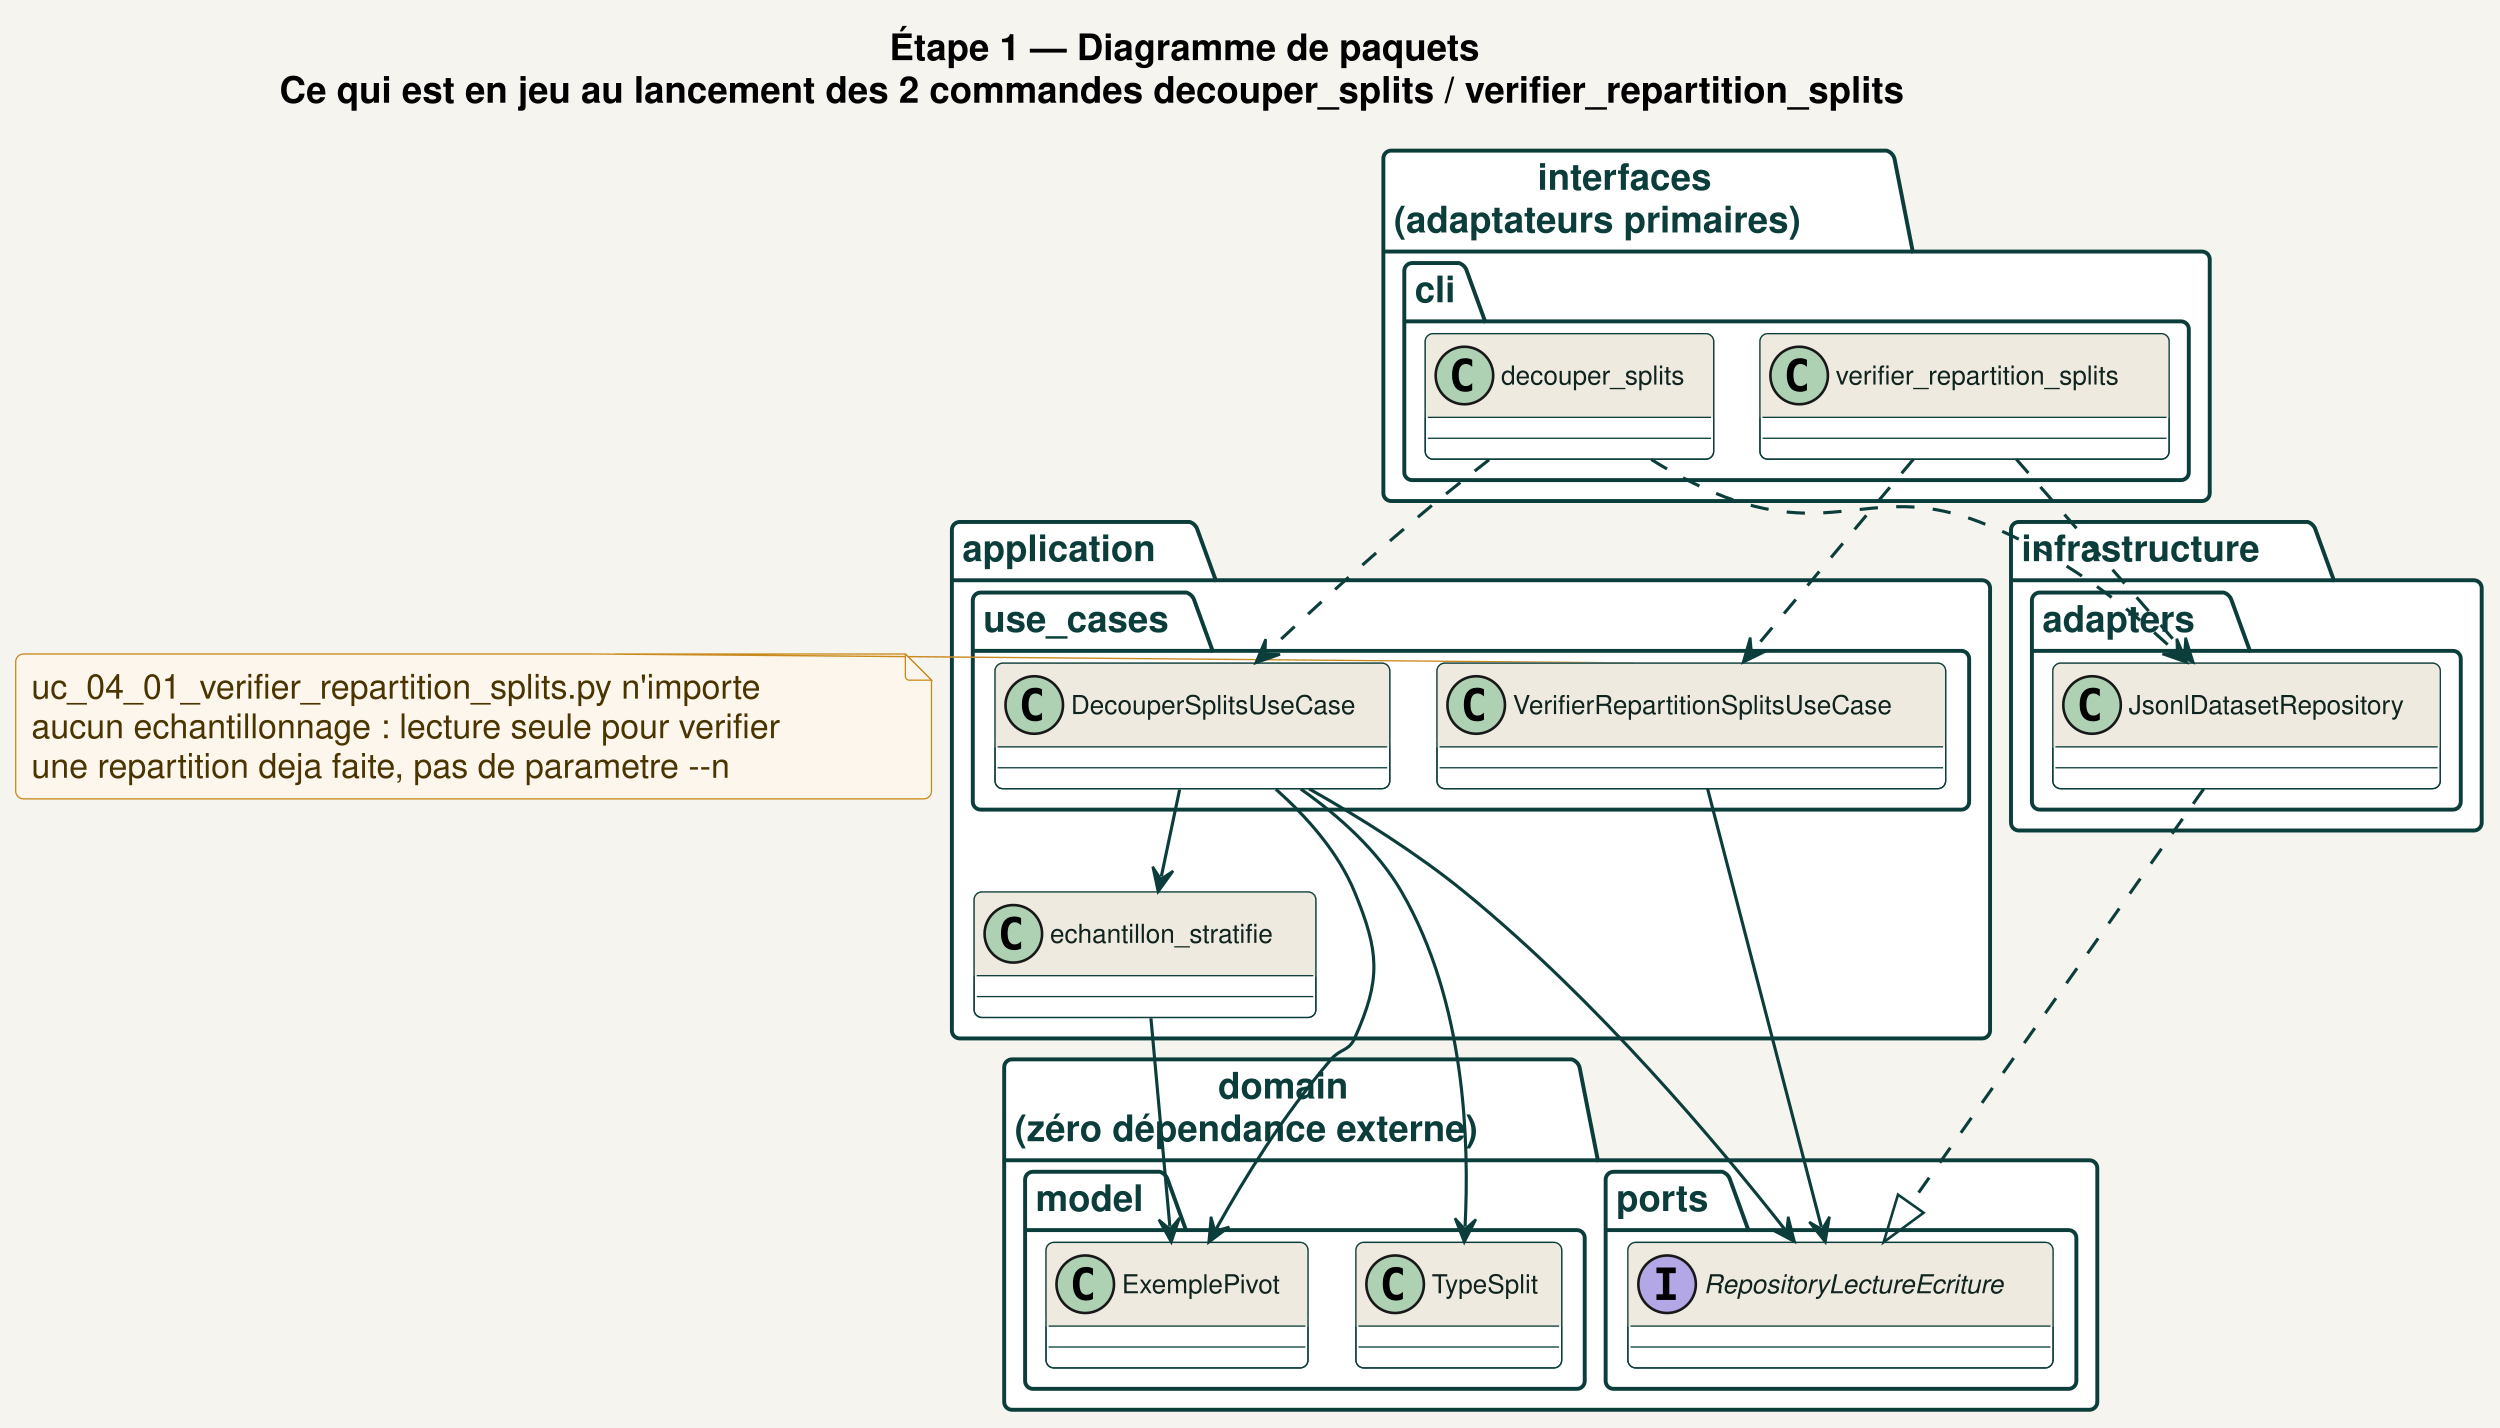
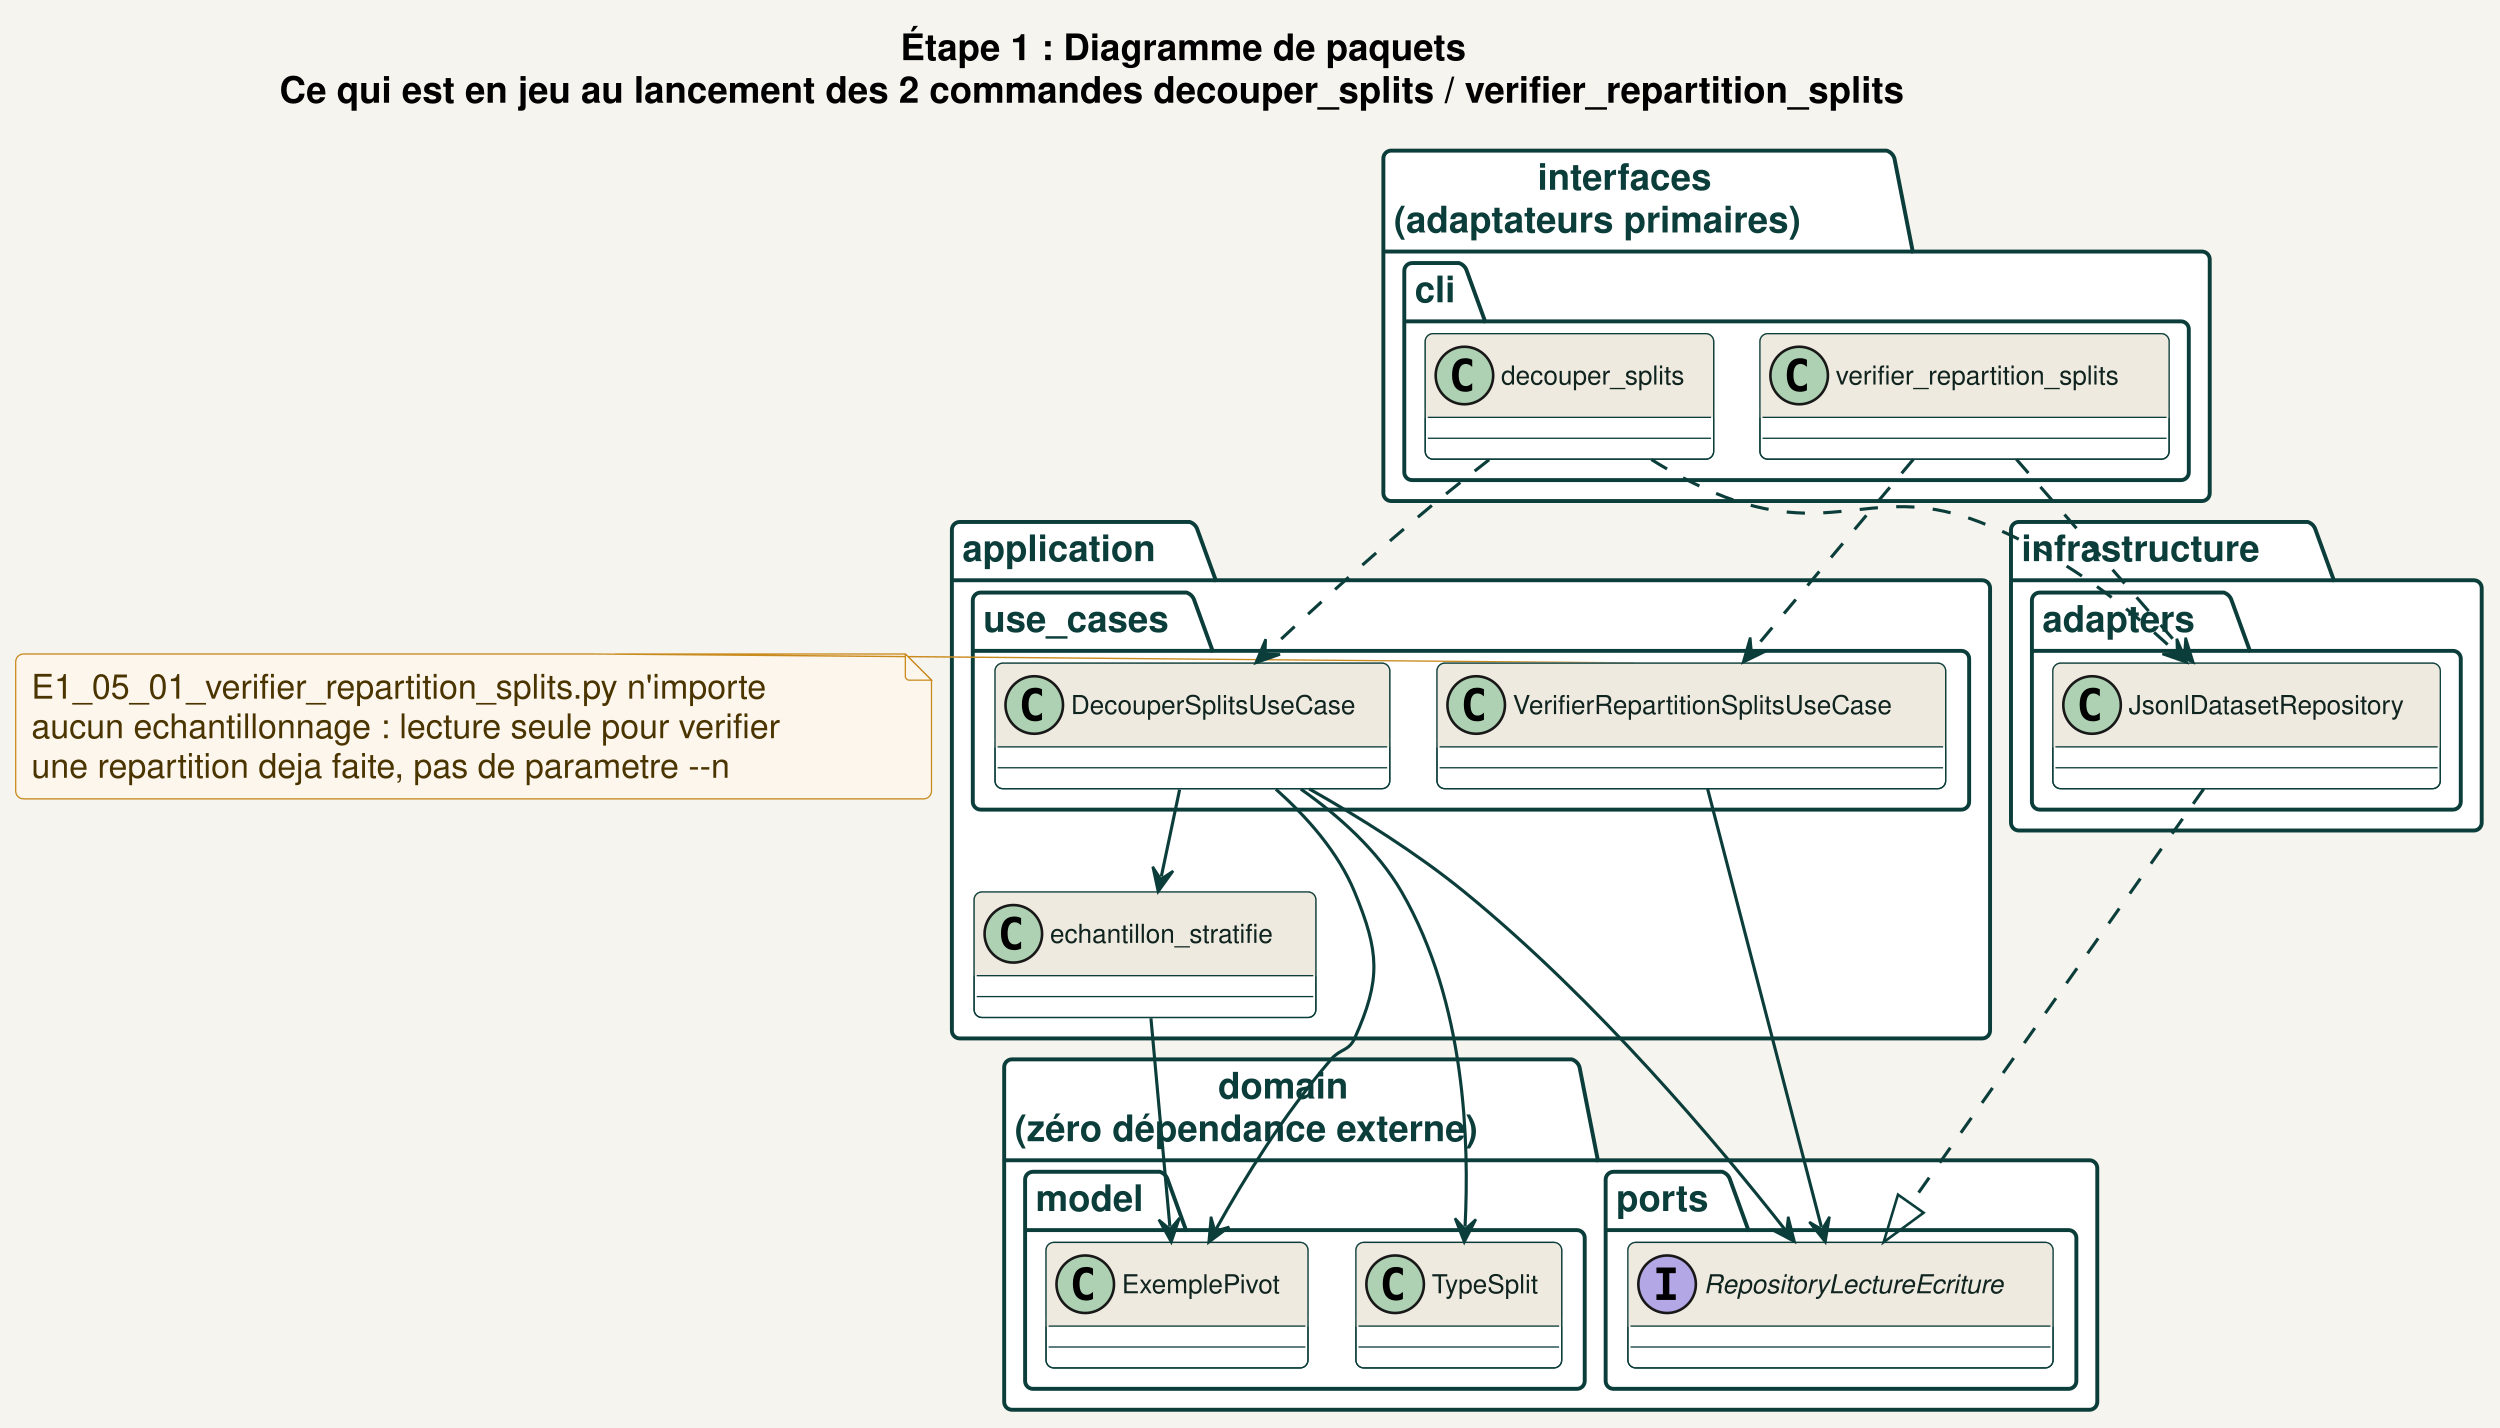
<svg xmlns="http://www.w3.org/2000/svg" contentStyleType="text/css" height="546px" preserveAspectRatio="none" style="width:956px;height:546px;background:#F6F4EF;" version="1.1" viewBox="0 0 956 546" width="956px" zoomAndPan="magnify">
  <defs />
  <g>
    <rect fill="#F6F4EF" height="546" style="stroke:none;stroke-width:1;" width="956" x="0" y="0" />
-     <text fill="#000000" font-family="Helvetica" font-size="14" font-weight="bold" lengthAdjust="spacing" textLength="267.736" x="340.132" y="22.995">Étape 1 — Diagramme de paquets</text>
+     <text fill="#000000" font-family="Helvetica" font-size="14" font-weight="bold" lengthAdjust="spacing" textLength="259.335" x="344.332" y="22.995">Étape 1 : Diagramme de paquets</text>
    <text fill="#000000" font-family="Helvetica" font-size="14" font-weight="bold" lengthAdjust="spacing" textLength="734.241" x="106.879" y="39.292">Ce qui est en jeu au lancement des 2 commandes decouper_splits / verifier_repartition_splits</text>
    <g id="cluster_INTERFACES">
      <path d="M532,57.594 L721.431,57.594 A4.5,4.5 0 0 1 724.431,60.594 L731.431,96.188 L842,96.188 A3,3 0 0 1 845,99.188 L845,188.594 A3,3 0 0 1 842,191.594 L532,191.594 A3,3 0 0 1 529,188.594 L529,60.594 A3,3 0 0 1 532,57.594 " fill="#FFFFFF" style="stroke:#0B3D3A;stroke-width:1.5;" />
      <line style="stroke:#0B3D3A;stroke-width:1.5;" x1="529" x2="731.431" y1="96.188" y2="96.188" />
      <text fill="#0B3D3A" font-family="Helvetica" font-size="14" font-weight="bold" lengthAdjust="spacing" textLength="79.522" x="587.954" y="72.589">interfaces</text>
      <text fill="#0B3D3A" font-family="Helvetica" font-size="14" font-weight="bold" lengthAdjust="spacing" textLength="189.431" x="533" y="88.886">(adaptateurs primaires)</text>
    </g>
    <g id="cluster_cli">
      <path d="M540,100.594 L557.896,100.594 A4.5,4.5 0 0 1 560.896,103.594 L567.896,122.891 L834,122.891 A3,3 0 0 1 837,125.891 L837,180.594 A3,3 0 0 1 834,183.594 L540,183.594 A3,3 0 0 1 537,180.594 L537,103.594 A3,3 0 0 1 540,100.594 " fill="#FFFFFF" style="stroke:#0B3D3A;stroke-width:1.5;" />
      <line style="stroke:#0B3D3A;stroke-width:1.5;" x1="537" x2="567.896" y1="122.891" y2="122.891" />
      <text fill="#0B3D3A" font-family="Helvetica" font-size="14" font-weight="bold" lengthAdjust="spacing" textLength="17.896" x="541" y="115.589">cli</text>
    </g>
    <g id="cluster_APPLICATION">
      <path d="M367,199.594 L454.91,199.594 A4.5,4.5 0 0 1 457.91,202.594 L464.91,221.891 L758,221.891 A3,3 0 0 1 761,224.891 L761,394.094 A3,3 0 0 1 758,397.094 L367,397.094 A3,3 0 0 1 364,394.094 L364,202.594 A3,3 0 0 1 367,199.594 " fill="#FFFFFF" style="stroke:#0B3D3A;stroke-width:1.5;" />
      <line style="stroke:#0B3D3A;stroke-width:1.5;" x1="364" x2="464.91" y1="221.891" y2="221.891" />
      <text fill="#0B3D3A" font-family="Helvetica" font-size="14" font-weight="bold" lengthAdjust="spacing" textLength="87.91" x="368" y="214.589">application</text>
    </g>
    <g id="cluster_use_cases">
      <path d="M375,226.594 L453.702,226.594 A4.5,4.5 0 0 1 456.702,229.594 L463.702,248.891 L750,248.891 A3,3 0 0 1 753,251.891 L753,306.594 A3,3 0 0 1 750,309.594 L375,309.594 A3,3 0 0 1 372,306.594 L372,229.594 A3,3 0 0 1 375,226.594 " fill="#FFFFFF" style="stroke:#0B3D3A;stroke-width:1.5;" />
      <line style="stroke:#0B3D3A;stroke-width:1.5;" x1="372" x2="463.702" y1="248.891" y2="248.891" />
      <text fill="#0B3D3A" font-family="Helvetica" font-size="14" font-weight="bold" lengthAdjust="spacing" textLength="78.702" x="376" y="241.589">use_cases</text>
    </g>
    <g id="cluster_DOMAIN">
      <path d="M387,405.094 L601.019,405.094 A4.5,4.5 0 0 1 604.019,408.094 L611.019,443.688 L799,443.688 A3,3 0 0 1 802,446.688 L802,536.094 A3,3 0 0 1 799,539.094 L387,539.094 A3,3 0 0 1 384,536.094 L384,408.094 A3,3 0 0 1 387,405.094 " fill="#FFFFFF" style="stroke:#0B3D3A;stroke-width:1.5;" />
      <line style="stroke:#0B3D3A;stroke-width:1.5;" x1="384" x2="611.019" y1="443.688" y2="443.688" />
      <text fill="#0B3D3A" font-family="Helvetica" font-size="14" font-weight="bold" lengthAdjust="spacing" textLength="58.44" x="465.79" y="420.089">domain</text>
      <text fill="#0B3D3A" font-family="Helvetica" font-size="14" font-weight="bold" lengthAdjust="spacing" textLength="214.019" x="388" y="436.386">(zéro dépendance externe)</text>
    </g>
    <g id="cluster_model">
      <path d="M395,448.094 L443.522,448.094 A4.5,4.5 0 0 1 446.522,451.094 L453.522,470.391 L603,470.391 A3,3 0 0 1 606,473.391 L606,528.094 A3,3 0 0 1 603,531.094 L395,531.094 A3,3 0 0 1 392,528.094 L392,451.094 A3,3 0 0 1 395,448.094 " fill="#FFFFFF" style="stroke:#0B3D3A;stroke-width:1.5;" />
      <line style="stroke:#0B3D3A;stroke-width:1.5;" x1="392" x2="453.522" y1="470.391" y2="470.391" />
      <text fill="#0B3D3A" font-family="Helvetica" font-size="14" font-weight="bold" lengthAdjust="spacing" textLength="48.522" x="396" y="463.089">model</text>
    </g>
    <g id="cluster_ports">
      <path d="M617,448.094 L658.569,448.094 A4.5,4.5 0 0 1 661.569,451.094 L668.569,470.391 L791,470.391 A3,3 0 0 1 794,473.391 L794,528.094 A3,3 0 0 1 791,531.094 L617,531.094 A3,3 0 0 1 614,528.094 L614,451.094 A3,3 0 0 1 617,448.094 " fill="#FFFFFF" style="stroke:#0B3D3A;stroke-width:1.5;" />
      <line style="stroke:#0B3D3A;stroke-width:1.5;" x1="614" x2="668.569" y1="470.391" y2="470.391" />
      <text fill="#0B3D3A" font-family="Helvetica" font-size="14" font-weight="bold" lengthAdjust="spacing" textLength="41.569" x="618" y="463.089">ports</text>
    </g>
    <g id="cluster_INFRASTRUCTURE">
      <path d="M772,199.594 L882.462,199.594 A4.5,4.5 0 0 1 885.462,202.594 L892.462,221.891 L946,221.891 A3,3 0 0 1 949,224.891 L949,314.594 A3,3 0 0 1 946,317.594 L772,317.594 A3,3 0 0 1 769,314.594 L769,202.594 A3,3 0 0 1 772,199.594 " fill="#FFFFFF" style="stroke:#0B3D3A;stroke-width:1.5;" />
      <line style="stroke:#0B3D3A;stroke-width:1.5;" x1="769" x2="892.462" y1="221.891" y2="221.891" />
      <text fill="#0B3D3A" font-family="Helvetica" font-size="14" font-weight="bold" lengthAdjust="spacing" textLength="110.462" x="773" y="214.589">infrastructure</text>
    </g>
    <g id="cluster_adapters">
      <path d="M780,226.594 L850.362,226.594 A4.5,4.5 0 0 1 853.362,229.594 L860.362,248.891 L938,248.891 A3,3 0 0 1 941,251.891 L941,306.594 A3,3 0 0 1 938,309.594 L780,309.594 A3,3 0 0 1 777,306.594 L777,229.594 A3,3 0 0 1 780,226.594 " fill="#FFFFFF" style="stroke:#0B3D3A;stroke-width:1.5;" />
      <line style="stroke:#0B3D3A;stroke-width:1.5;" x1="777" x2="860.362" y1="248.891" y2="248.891" />
      <text fill="#0B3D3A" font-family="Helvetica" font-size="14" font-weight="bold" lengthAdjust="spacing" textLength="70.362" x="781" y="241.589">adapters</text>
    </g>
    <g id="elem_GMN31">
      <path d="M6,253.094 L6,302.492 A3,3 0 0 0 9,305.492 L353.202,305.492 A3,3 0 0 0 356.202,302.492 L356.202,260.094 L346.202,250.094 L235.22,250.094 L624.956,253.488 L227.22,250.094 L9,250.094 A3,3 0 0 0 6,253.094 " fill="#FDF6EC" style="stroke:#C98A1E;stroke-width:0.5;" />
      <path d="M346.202,250.094 L346.202,258.594 A1.5,1.5 0 0 0 347.702,260.094 L356.202,260.094 L346.202,250.094 " fill="#FDF6EC" style="stroke:#C98A1E;stroke-width:0.5;" />
-       <text fill="#4A3400" font-family="Helvetica" font-size="13" lengthAdjust="spacing" textLength="316.729" x="12" y="267.161">uc_04_01_verifier_repartition_splits.py n'importe</text>
+       <text fill="#4A3400" font-family="Helvetica" font-size="13" lengthAdjust="spacing" textLength="317.827" x="12" y="267.161">E1_05_01_verifier_repartition_splits.py n'importe</text>
      <text fill="#4A3400" font-family="Helvetica" font-size="13" lengthAdjust="spacing" textLength="329.202" x="12" y="282.293">aucun echantillonnage : lecture seule pour verifier</text>
      <text fill="#4A3400" font-family="Helvetica" font-size="13" lengthAdjust="spacing" textLength="308.623" x="12" y="297.426">une repartition deja faite, pas de parametre --n</text>
    </g>
    <g id="elem_decouper_splits">
      <rect codeLine="8" fill="#FFFFFF" height="48" id="decouper_splits" rx="3" ry="3" style="stroke:#0B3D3A;stroke-width:0.5;" width="110.311" x="545" y="127.594" />
      <rect fill="#EFEAE0" height="32" rx="3" ry="3" style="stroke:#EFEAE0;stroke-width:0.5;" width="110.311" x="545" y="127.594" />
      <rect fill="#EFEAE0" height="3" style="stroke:#EFEAE0;stroke-width:0.5;" width="110.311" x="545" y="156.594" />
      <rect codeLine="8" fill="none" height="48" id="decouper_splits" rx="3" ry="3" style="stroke:#0B3D3A;stroke-width:0.5;" width="110.311" x="545" y="127.594" />
      <ellipse cx="560" cy="143.594" fill="#ADD1B2" rx="11" ry="11" style="stroke:#181818;stroke-width:1;" />
      <path d="M562.969,149.234 Q562.391,149.531 561.75,149.672 Q561.109,149.828 560.406,149.828 Q557.906,149.828 556.578,148.188 Q555.266,146.531 555.266,143.406 Q555.266,140.281 556.578,138.625 Q557.906,136.969 560.406,136.969 Q561.109,136.969 561.75,137.125 Q562.406,137.281 562.969,137.578 L562.969,140.297 Q562.344,139.719 561.75,139.453 Q561.156,139.172 560.531,139.172 Q559.188,139.172 558.5,140.25 Q557.812,141.312 557.812,143.406 Q557.812,145.5 558.5,146.578 Q559.188,147.641 560.531,147.641 Q561.156,147.641 561.75,147.375 Q562.344,147.094 562.969,146.516 L562.969,149.234 Z " fill="#000000" />
      <text fill="#10241F" font-family="Helvetica" font-size="10" lengthAdjust="spacing" textLength="78.311" x="574" y="147.056">decouper_splits</text>
      <line style="stroke:#0B3D3A;stroke-width:0.5;" x1="546" x2="654.311" y1="159.594" y2="159.594" />
      <line style="stroke:#0B3D3A;stroke-width:0.5;" x1="546" x2="654.311" y1="167.594" y2="167.594" />
    </g>
    <g id="elem_verifier_repartition_splits">
      <rect codeLine="9" fill="#FFFFFF" height="48" id="verifier_repartition_splits" rx="3" ry="3" style="stroke:#0B3D3A;stroke-width:0.5;" width="156.473" x="673" y="127.594" />
      <rect fill="#EFEAE0" height="32" rx="3" ry="3" style="stroke:#EFEAE0;stroke-width:0.5;" width="156.473" x="673" y="127.594" />
      <rect fill="#EFEAE0" height="3" style="stroke:#EFEAE0;stroke-width:0.5;" width="156.473" x="673" y="156.594" />
      <rect codeLine="9" fill="none" height="48" id="verifier_repartition_splits" rx="3" ry="3" style="stroke:#0B3D3A;stroke-width:0.5;" width="156.473" x="673" y="127.594" />
      <ellipse cx="688" cy="143.594" fill="#ADD1B2" rx="11" ry="11" style="stroke:#181818;stroke-width:1;" />
      <path d="M690.969,149.234 Q690.391,149.531 689.75,149.672 Q689.109,149.828 688.406,149.828 Q685.906,149.828 684.578,148.188 Q683.266,146.531 683.266,143.406 Q683.266,140.281 684.578,138.625 Q685.906,136.969 688.406,136.969 Q689.109,136.969 689.75,137.125 Q690.406,137.281 690.969,137.578 L690.969,140.297 Q690.344,139.719 689.75,139.453 Q689.156,139.172 688.531,139.172 Q687.188,139.172 686.5,140.25 Q685.812,141.312 685.812,143.406 Q685.812,145.5 686.5,146.578 Q687.188,147.641 688.531,147.641 Q689.156,147.641 689.75,147.375 Q690.344,147.094 690.969,146.516 L690.969,149.234 Z " fill="#000000" />
      <text fill="#10241F" font-family="Helvetica" font-size="10" lengthAdjust="spacing" textLength="124.473" x="702" y="147.056">verifier_repartition_splits</text>
      <line style="stroke:#0B3D3A;stroke-width:0.5;" x1="674" x2="828.473" y1="159.594" y2="159.594" />
      <line style="stroke:#0B3D3A;stroke-width:0.5;" x1="674" x2="828.473" y1="167.594" y2="167.594" />
    </g>
    <g id="elem_echantillon_stratifie">
      <rect codeLine="18" fill="#FFFFFF" height="48" id="echantillon_stratifie" rx="3" ry="3" style="stroke:#0B3D3A;stroke-width:0.5;" width="130.686" x="372.5" y="341.094" />
      <rect fill="#EFEAE0" height="32" rx="3" ry="3" style="stroke:#EFEAE0;stroke-width:0.5;" width="130.686" x="372.5" y="341.094" />
      <rect fill="#EFEAE0" height="3" style="stroke:#EFEAE0;stroke-width:0.5;" width="130.686" x="372.5" y="370.094" />
      <rect codeLine="18" fill="none" height="48" id="echantillon_stratifie" rx="3" ry="3" style="stroke:#0B3D3A;stroke-width:0.5;" width="130.686" x="372.5" y="341.094" />
      <ellipse cx="387.5" cy="357.094" fill="#ADD1B2" rx="11" ry="11" style="stroke:#181818;stroke-width:1;" />
      <path d="M390.469,362.734 Q389.891,363.031 389.25,363.172 Q388.609,363.328 387.906,363.328 Q385.406,363.328 384.078,361.688 Q382.766,360.031 382.766,356.906 Q382.766,353.781 384.078,352.125 Q385.406,350.469 387.906,350.469 Q388.609,350.469 389.25,350.625 Q389.906,350.781 390.469,351.078 L390.469,353.797 Q389.844,353.219 389.25,352.953 Q388.656,352.672 388.031,352.672 Q386.688,352.672 386,353.75 Q385.312,354.812 385.312,356.906 Q385.312,359 386,360.078 Q386.688,361.141 388.031,361.141 Q388.656,361.141 389.25,360.875 Q389.844,360.594 390.469,360.016 L390.469,362.734 Z " fill="#000000" />
      <text fill="#10241F" font-family="Helvetica" font-size="10" lengthAdjust="spacing" textLength="98.686" x="401.5" y="360.556">echantillon_stratifie</text>
      <line style="stroke:#0B3D3A;stroke-width:0.5;" x1="373.5" x2="502.187" y1="373.094" y2="373.094" />
      <line style="stroke:#0B3D3A;stroke-width:0.5;" x1="373.5" x2="502.187" y1="381.094" y2="381.094" />
    </g>
    <g id="elem_DecouperSplitsUseCase">
      <rect codeLine="15" fill="#FFFFFF" height="48" id="DecouperSplitsUseCase" rx="3" ry="3" style="stroke:#0B3D3A;stroke-width:0.5;" width="150.955" x="380.5" y="253.594" />
      <rect fill="#EFEAE0" height="32" rx="3" ry="3" style="stroke:#EFEAE0;stroke-width:0.5;" width="150.955" x="380.5" y="253.594" />
      <rect fill="#EFEAE0" height="3" style="stroke:#EFEAE0;stroke-width:0.5;" width="150.955" x="380.5" y="282.594" />
      <rect codeLine="15" fill="none" height="48" id="DecouperSplitsUseCase" rx="3" ry="3" style="stroke:#0B3D3A;stroke-width:0.5;" width="150.955" x="380.5" y="253.594" />
      <ellipse cx="395.5" cy="269.594" fill="#ADD1B2" rx="11" ry="11" style="stroke:#181818;stroke-width:1;" />
      <path d="M398.469,275.234 Q397.891,275.531 397.25,275.672 Q396.609,275.828 395.906,275.828 Q393.406,275.828 392.078,274.188 Q390.766,272.531 390.766,269.406 Q390.766,266.281 392.078,264.625 Q393.406,262.969 395.906,262.969 Q396.609,262.969 397.25,263.125 Q397.906,263.281 398.469,263.578 L398.469,266.297 Q397.844,265.719 397.25,265.453 Q396.656,265.172 396.031,265.172 Q394.688,265.172 394,266.25 Q393.312,267.312 393.312,269.406 Q393.312,271.5 394,272.578 Q394.688,273.641 396.031,273.641 Q396.656,273.641 397.25,273.375 Q397.844,273.094 398.469,272.516 L398.469,275.234 Z " fill="#000000" />
      <text fill="#10241F" font-family="Helvetica" font-size="10" lengthAdjust="spacing" textLength="118.955" x="409.5" y="273.056">DecouperSplitsUseCase</text>
      <line style="stroke:#0B3D3A;stroke-width:0.5;" x1="381.5" x2="530.455" y1="285.594" y2="285.594" />
      <line style="stroke:#0B3D3A;stroke-width:0.5;" x1="381.5" x2="530.455" y1="293.594" y2="293.594" />
    </g>
    <g id="elem_VerifierRepartitionSplitsUseCase">
      <rect codeLine="16" fill="#FFFFFF" height="48" id="VerifierRepartitionSplitsUseCase" rx="3" ry="3" style="stroke:#0B3D3A;stroke-width:0.5;" width="194.524" x="549.5" y="253.594" />
      <rect fill="#EFEAE0" height="32" rx="3" ry="3" style="stroke:#EFEAE0;stroke-width:0.5;" width="194.524" x="549.5" y="253.594" />
      <rect fill="#EFEAE0" height="3" style="stroke:#EFEAE0;stroke-width:0.5;" width="194.524" x="549.5" y="282.594" />
      <rect codeLine="16" fill="none" height="48" id="VerifierRepartitionSplitsUseCase" rx="3" ry="3" style="stroke:#0B3D3A;stroke-width:0.5;" width="194.524" x="549.5" y="253.594" />
      <ellipse cx="564.5" cy="269.594" fill="#ADD1B2" rx="11" ry="11" style="stroke:#181818;stroke-width:1;" />
      <path d="M567.469,275.234 Q566.891,275.531 566.25,275.672 Q565.609,275.828 564.906,275.828 Q562.406,275.828 561.078,274.188 Q559.766,272.531 559.766,269.406 Q559.766,266.281 561.078,264.625 Q562.406,262.969 564.906,262.969 Q565.609,262.969 566.25,263.125 Q566.906,263.281 567.469,263.578 L567.469,266.297 Q566.844,265.719 566.25,265.453 Q565.656,265.172 565.031,265.172 Q563.688,265.172 563,266.25 Q562.312,267.312 562.312,269.406 Q562.312,271.5 563,272.578 Q563.688,273.641 565.031,273.641 Q565.656,273.641 566.25,273.375 Q566.844,273.094 567.469,272.516 L567.469,275.234 Z " fill="#000000" />
      <text fill="#10241F" font-family="Helvetica" font-size="10" lengthAdjust="spacing" textLength="162.524" x="578.5" y="273.056">VerifierRepartitionSplitsUseCase</text>
      <line style="stroke:#0B3D3A;stroke-width:0.5;" x1="550.5" x2="743.024" y1="285.594" y2="285.594" />
      <line style="stroke:#0B3D3A;stroke-width:0.5;" x1="550.5" x2="743.024" y1="293.594" y2="293.594" />
    </g>
    <g id="elem_ExemplePivot">
      <rect codeLine="23" fill="#FFFFFF" height="48" id="ExemplePivot" rx="3" ry="3" style="stroke:#0B3D3A;stroke-width:0.5;" width="100.174" x="400" y="475.094" />
      <rect fill="#EFEAE0" height="32" rx="3" ry="3" style="stroke:#EFEAE0;stroke-width:0.5;" width="100.174" x="400" y="475.094" />
      <rect fill="#EFEAE0" height="3" style="stroke:#EFEAE0;stroke-width:0.5;" width="100.174" x="400" y="504.094" />
      <rect codeLine="23" fill="none" height="48" id="ExemplePivot" rx="3" ry="3" style="stroke:#0B3D3A;stroke-width:0.5;" width="100.174" x="400" y="475.094" />
      <ellipse cx="415" cy="491.094" fill="#ADD1B2" rx="11" ry="11" style="stroke:#181818;stroke-width:1;" />
      <path d="M417.969,496.734 Q417.391,497.031 416.75,497.172 Q416.109,497.328 415.406,497.328 Q412.906,497.328 411.578,495.688 Q410.266,494.031 410.266,490.906 Q410.266,487.781 411.578,486.125 Q412.906,484.469 415.406,484.469 Q416.109,484.469 416.75,484.625 Q417.406,484.781 417.969,485.078 L417.969,487.797 Q417.344,487.219 416.75,486.953 Q416.156,486.672 415.531,486.672 Q414.188,486.672 413.5,487.75 Q412.812,488.812 412.812,490.906 Q412.812,493 413.5,494.078 Q414.188,495.141 415.531,495.141 Q416.156,495.141 416.75,494.875 Q417.344,494.594 417.969,494.016 L417.969,496.734 Z " fill="#000000" />
      <text fill="#10241F" font-family="Helvetica" font-size="10" lengthAdjust="spacing" textLength="68.174" x="429" y="494.556">ExemplePivot</text>
      <line style="stroke:#0B3D3A;stroke-width:0.5;" x1="401" x2="499.174" y1="507.094" y2="507.094" />
      <line style="stroke:#0B3D3A;stroke-width:0.5;" x1="401" x2="499.174" y1="515.094" y2="515.094" />
    </g>
    <g id="elem_TypeSplit">
      <rect codeLine="24" fill="#FFFFFF" height="48" id="TypeSplit" rx="3" ry="3" style="stroke:#0B3D3A;stroke-width:0.5;" width="78.699" x="518.5" y="475.094" />
      <rect fill="#EFEAE0" height="32" rx="3" ry="3" style="stroke:#EFEAE0;stroke-width:0.5;" width="78.699" x="518.5" y="475.094" />
      <rect fill="#EFEAE0" height="3" style="stroke:#EFEAE0;stroke-width:0.5;" width="78.699" x="518.5" y="504.094" />
      <rect codeLine="24" fill="none" height="48" id="TypeSplit" rx="3" ry="3" style="stroke:#0B3D3A;stroke-width:0.5;" width="78.699" x="518.5" y="475.094" />
      <ellipse cx="533.5" cy="491.094" fill="#ADD1B2" rx="11" ry="11" style="stroke:#181818;stroke-width:1;" />
      <path d="M536.469,496.734 Q535.891,497.031 535.25,497.172 Q534.609,497.328 533.906,497.328 Q531.406,497.328 530.078,495.688 Q528.766,494.031 528.766,490.906 Q528.766,487.781 530.078,486.125 Q531.406,484.469 533.906,484.469 Q534.609,484.469 535.25,484.625 Q535.906,484.781 536.469,485.078 L536.469,487.797 Q535.844,487.219 535.25,486.953 Q534.656,486.672 534.031,486.672 Q532.688,486.672 532,487.75 Q531.312,488.812 531.312,490.906 Q531.312,493 532,494.078 Q532.688,495.141 534.031,495.141 Q534.656,495.141 535.25,494.875 Q535.844,494.594 536.469,494.016 L536.469,496.734 Z " fill="#000000" />
      <text fill="#10241F" font-family="Helvetica" font-size="10" lengthAdjust="spacing" textLength="46.699" x="547.5" y="494.556">TypeSplit</text>
      <line style="stroke:#0B3D3A;stroke-width:0.5;" x1="519.5" x2="596.199" y1="507.094" y2="507.094" />
      <line style="stroke:#0B3D3A;stroke-width:0.5;" x1="519.5" x2="596.199" y1="515.094" y2="515.094" />
    </g>
    <g id="elem_RepositoryLectureEcriture">
      <rect codeLine="27" fill="#FFFFFF" height="48" id="RepositoryLectureEcriture" rx="3" ry="3" style="stroke:#0B3D3A;stroke-width:0.5;" width="162.596" x="622.5" y="475.094" />
      <rect fill="#EFEAE0" height="32" rx="3" ry="3" style="stroke:#EFEAE0;stroke-width:0.5;" width="162.596" x="622.5" y="475.094" />
      <rect fill="#EFEAE0" height="3" style="stroke:#EFEAE0;stroke-width:0.5;" width="162.596" x="622.5" y="504.094" />
      <rect codeLine="27" fill="none" height="48" id="RepositoryLectureEcriture" rx="3" ry="3" style="stroke:#0B3D3A;stroke-width:0.5;" width="162.596" x="622.5" y="475.094" />
      <ellipse cx="637.5" cy="491.094" fill="#B4A7E5" rx="11" ry="11" style="stroke:#181818;stroke-width:1;" />
      <path d="M633.422,486.859 L633.422,484.703 L640.812,484.703 L640.812,486.859 L638.344,486.859 L638.344,494.938 L640.812,494.938 L640.812,497.094 L633.422,497.094 L633.422,494.938 L635.891,494.938 L635.891,486.859 L633.422,486.859 Z " fill="#000000" />
      <text fill="#10241F" font-family="Helvetica" font-size="10" font-style="italic" lengthAdjust="spacing" textLength="130.596" x="651.5" y="494.556">RepositoryLectureEcriture</text>
      <line style="stroke:#0B3D3A;stroke-width:0.5;" x1="623.5" x2="784.096" y1="507.094" y2="507.094" />
      <line style="stroke:#0B3D3A;stroke-width:0.5;" x1="623.5" x2="784.096" y1="515.094" y2="515.094" />
    </g>
    <g id="elem_JsonlDatasetRepository">
      <rect codeLine="33" fill="#FFFFFF" height="48" id="JsonlDatasetRepository" rx="3" ry="3" style="stroke:#0B3D3A;stroke-width:0.5;" width="148.177" x="785" y="253.594" />
      <rect fill="#EFEAE0" height="32" rx="3" ry="3" style="stroke:#EFEAE0;stroke-width:0.5;" width="148.177" x="785" y="253.594" />
      <rect fill="#EFEAE0" height="3" style="stroke:#EFEAE0;stroke-width:0.5;" width="148.177" x="785" y="282.594" />
      <rect codeLine="33" fill="none" height="48" id="JsonlDatasetRepository" rx="3" ry="3" style="stroke:#0B3D3A;stroke-width:0.5;" width="148.177" x="785" y="253.594" />
      <ellipse cx="800" cy="269.594" fill="#ADD1B2" rx="11" ry="11" style="stroke:#181818;stroke-width:1;" />
      <path d="M802.969,275.234 Q802.391,275.531 801.75,275.672 Q801.109,275.828 800.406,275.828 Q797.906,275.828 796.578,274.188 Q795.266,272.531 795.266,269.406 Q795.266,266.281 796.578,264.625 Q797.906,262.969 800.406,262.969 Q801.109,262.969 801.75,263.125 Q802.406,263.281 802.969,263.578 L802.969,266.297 Q802.344,265.719 801.75,265.453 Q801.156,265.172 800.531,265.172 Q799.188,265.172 798.5,266.25 Q797.812,267.312 797.812,269.406 Q797.812,271.5 798.5,272.578 Q799.188,273.641 800.531,273.641 Q801.156,273.641 801.75,273.375 Q802.344,273.094 802.969,272.516 L802.969,275.234 Z " fill="#000000" />
      <text fill="#10241F" font-family="Helvetica" font-size="10" lengthAdjust="spacing" textLength="116.177" x="814" y="273.056">JsonlDatasetRepository</text>
      <line style="stroke:#0B3D3A;stroke-width:0.5;" x1="786" x2="932.177" y1="285.594" y2="285.594" />
      <line style="stroke:#0B3D3A;stroke-width:0.5;" x1="786" x2="932.177" y1="293.594" y2="293.594" />
    </g>
    <polygon fill="#0B3D3A" points="836.226,253.322,832.399,244.248,832.58,249.901,826.926,250.082,836.226,253.322" style="stroke:#0B3D3A;stroke-width:1;" />
    <path d="M631.465,175.72 C641.408,181.915 652.748,187.908 664,191.594 C703.425,204.508 718.265,184.738 757,199.594 C787.66,211.353 812.585,231.146 831.85,249.217 " fill="none" style="stroke:#0B3D3A;stroke-width:1.2;stroke-dasharray:7.0,7.0;" />
    <polygon fill="#0B3D3A" points="480.176,253.509,489.472,250.255,483.818,250.083,483.99,244.429,480.176,253.509" style="stroke:#0B3D3A;stroke-width:1;" />
    <path d="M569.418,175.814 C559.871,183.257 549.386,191.636 540,199.594 C519.327,217.121 501.093,233.829 484.546,249.398 " fill="none" style="stroke:#0B3D3A;stroke-width:1.2;stroke-dasharray:7.0,7.0;" />
    <polygon fill="#0B3D3A" points="838.68,253.263,835.785,243.85,835.396,249.493,829.753,249.104,838.68,253.263" style="stroke:#0B3D3A;stroke-width:1;" />
    <path d="M771.061,175.627 C790.337,197.759 815.377,226.508 834.739,248.739 " fill="none" style="stroke:#0B3D3A;stroke-width:1.2;stroke-dasharray:7.0,7.0;" />
    <polygon fill="#0B3D3A" points="666.567,253.263,675.416,248.938,669.78,249.433,669.286,243.797,666.567,253.263" style="stroke:#0B3D3A;stroke-width:1;" />
    <path d="M731.682,175.627 C713.12,197.759 689.069,226.435 670.423,248.666 " fill="none" style="stroke:#0B3D3A;stroke-width:1.2;stroke-dasharray:7.0,7.0;" />
    <polygon fill="#0B3D3A" points="442.85,341.055,448.619,333.072,443.88,336.162,440.79,331.424,442.85,341.055" style="stroke:#0B3D3A;stroke-width:1;" />
    <path d="M451.081,301.957 C448.521,314.12 446.637,323.068 444.086,335.183 " fill="none" style="stroke:#0B3D3A;stroke-width:1.2;" />
    <polygon fill="#0B3D3A" points="462.194,475.092,470.072,469.182,464.63,470.726,463.086,465.284,462.194,475.092" style="stroke:#0B3D3A;stroke-width:1;" />
    <path d="M487.903,301.805 C499.697,312.322 511.714,325.831 518,341.094 C527.478,364.107 528.196,374.389 518,397.094 C515.808,401.976 512.467,401.017 509,405.094 C490.295,427.088 476.052,450.252 465.118,469.853 " fill="none" style="stroke:#0B3D3A;stroke-width:1.2;" />
    <polygon fill="#0B3D3A" points="559.937,475.068,564.385,466.28,560.189,470.074,556.395,465.878,559.937,475.068" style="stroke:#0B3D3A;stroke-width:1;" />
    <path d="M497.428,301.739 C511.917,311.926 526.838,325.218 536,341.094 C560.488,383.526 561.86,436.862 560.239,469.075 " fill="none" style="stroke:#0B3D3A;stroke-width:1.2;" />
    <polygon fill="#0B3D3A" points="686.243,474.848,683.821,465.302,683.151,470.919,677.534,470.249,686.243,474.848" style="stroke:#0B3D3A;stroke-width:1;" />
    <path d="M500.611,301.652 C519.735,312.465 541.808,326.237 560,341.094 C610.99,382.738 656.98,437.658 682.532,470.133 " fill="none" style="stroke:#0B3D3A;stroke-width:1.2;" />
    <polygon fill="#0B3D3A" points="698.003,474.998,699.612,465.282,696.746,470.159,691.869,467.292,698.003,474.998" style="stroke:#0B3D3A;stroke-width:1;" />
    <path d="M652.992,301.669 C663.94,343.826 685.543,427.019 696.494,469.191 " fill="none" style="stroke:#0B3D3A;stroke-width:1.2;" />
    <polygon fill="#0B3D3A" points="447.903,475.031,451.072,465.706,447.451,470.052,443.105,466.431,447.903,475.031" style="stroke:#0B3D3A;stroke-width:1;" />
    <path d="M440.118,389.389 C442.311,413.517 445.175,445.014 447.36,469.056 " fill="none" style="stroke:#0B3D3A;stroke-width:1.2;" />
    <polygon fill="none" points="720.309,474.998,735.593,463.755,725.791,456.834,720.309,474.998" style="stroke:#0B3D3A;stroke-width:1;" />
    <path d="M842.705,301.669 C812.936,343.826 760.471,418.123 730.692,460.295 " fill="none" style="stroke:#0B3D3A;stroke-width:1.2;stroke-dasharray:7.0,7.0;" />
  </g>
</svg>
